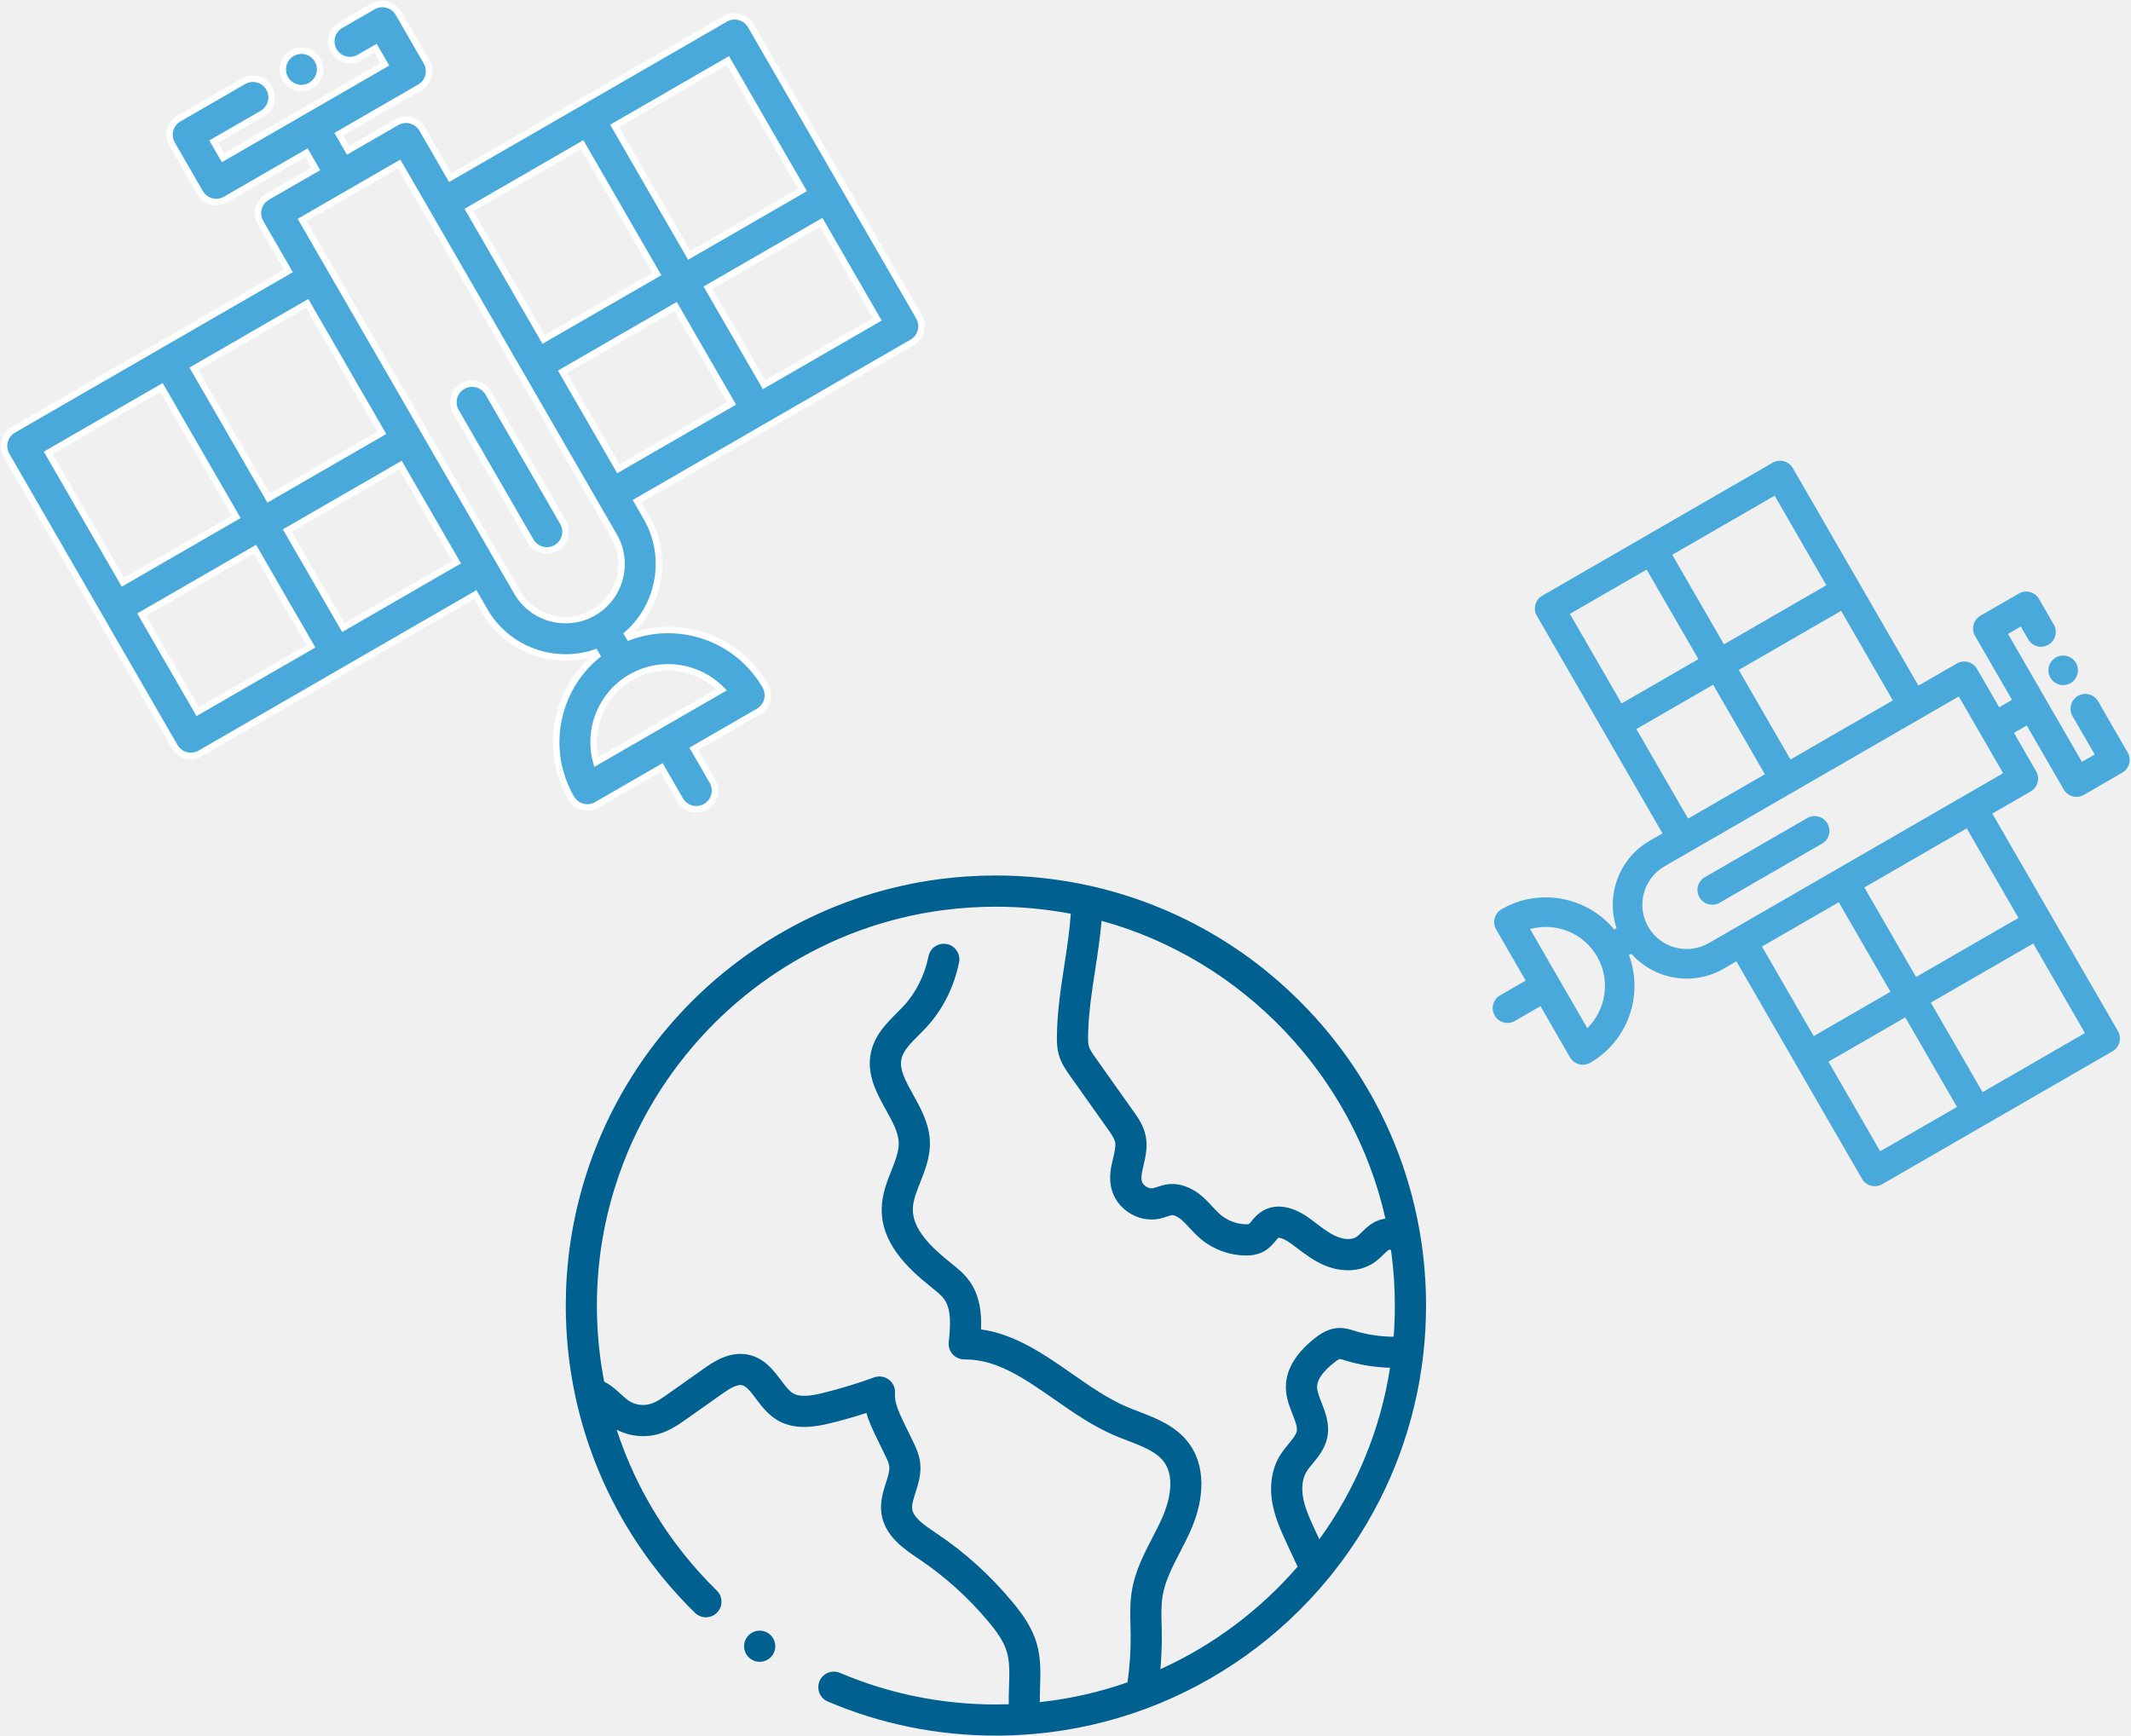
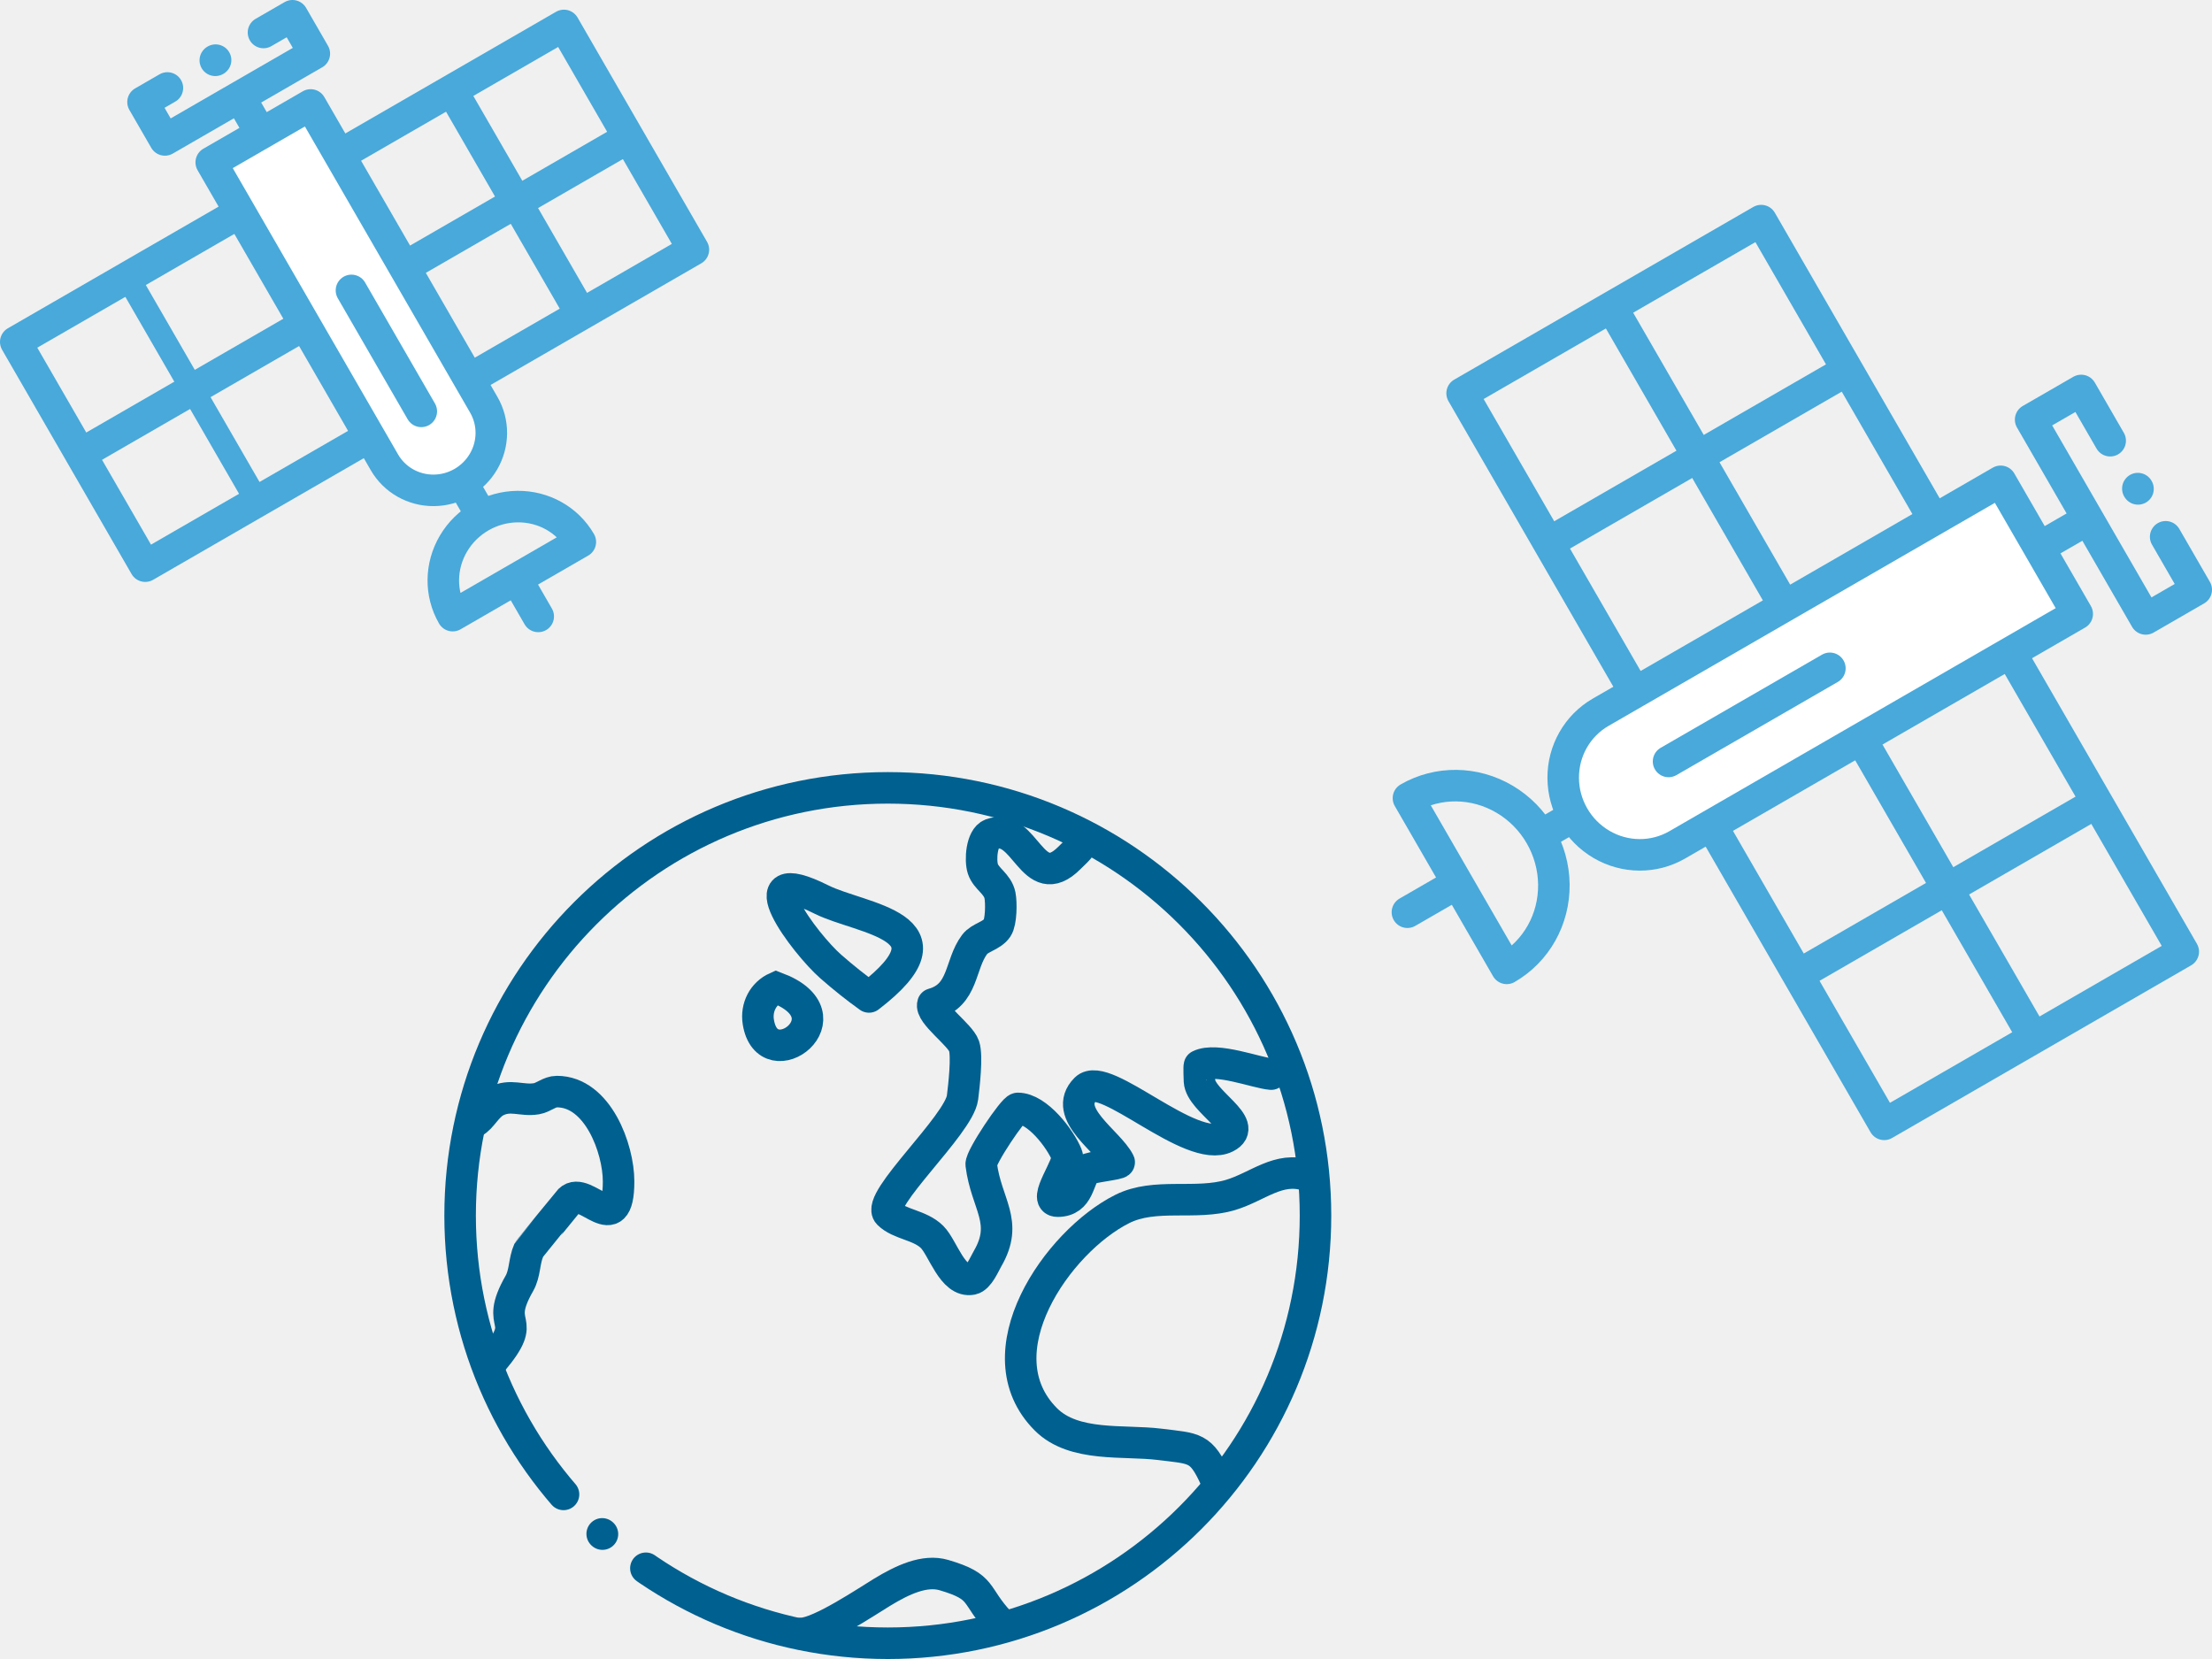
- <svg xmlns="http://www.w3.org/2000/svg" width="395.761mm" height="322.397mm" viewBox="0 0 395.761 322.397" version="1.1" id="svg848">
+ <svg xmlns="http://www.w3.org/2000/svg" xmlns:xlink="http://www.w3.org/1999/xlink" width="400mm" height="300mm" viewBox="0 0 400 300" version="1.1" id="svg848">
  <defs id="defs845" />
-   <g id="layer1" transform="translate(17.80049,55.43482)">
-     <g id="SVGRepo_iconCarrier-4" transform="matrix(0.4134115,0,0,0.4134115,84.17565,78.3119)">
-       <style type="text/css" id="style4"> .st0{display:none;} .st1{fill:#00608f;} </style>
-       <g class="st0" id="Layer_1" />
+   <g id="layer2">
+     <g id="g3680" transform="translate(-24.68021,-22.96498)">
+       <path style="display:inline;fill:none;fill-rule:evenodd;stroke:#00608f;stroke-width:5.7;stroke-linecap:round;stroke-linejoin:round;stroke-miterlimit:4;stroke-dasharray:none;stroke-opacity:1" d="m 226.742,235.056 c -2.695,-5.932 -3.758,-5.544 -10.148,-6.343 -6.492,-0.811 -15.499,0.569 -20.578,-4.51 -11.972,-11.972 2.081,-32.19 13.813,-38.056 5.945,-2.972 13.261,-0.638 19.592,-2.537 4.879,-1.464 8.716,-5.222 13.813,-3.524" id="path1163" transform="translate(17.80049,55.43482)" />
+       <path style="display:inline;fill:none;fill-rule:evenodd;stroke:#00608f;stroke-width:5.7;stroke-linecap:round;stroke-linejoin:round;stroke-miterlimit:4;stroke-dasharray:none;stroke-opacity:1" d="m 236.749,161.764 c -2.694,-0.219 -9.908,-3.08 -12.967,-1.55 -0.115,0.057 -0.01,2.639 0,2.819 0.205,3.693 9.209,7.94 4.792,10.148 -6.375,3.187 -21.884,-12.225 -25.37,-8.739 -4.437,4.437 4.18,9.487 6.061,13.249 0.18,0.359 -5.373,0.863 -5.92,1.409 -1.542,1.542 -1.224,5.638 -5.215,5.638 -2.93,0 2.341,-6.692 1.691,-8.316 -1.179,-2.947 -5.361,-8.457 -8.88,-8.457 -0.82,0 -6.782,8.892 -6.625,10.148 0.905,7.239 5.039,10.349 1.128,17.055 -0.549,0.942 -1.559,3.413 -2.819,3.665 -3.506,0.701 -5.215,-5.637 -7.188,-7.611 -2.214,-2.214 -5.898,-2.233 -7.893,-4.228 -2.406,-2.406 12.771,-16.048 13.39,-21.001 0.254,-2.03 0.89,-7.479 0.282,-9.302 -0.685,-2.054 -6.218,-5.871 -5.638,-7.611 5.644,-1.582 4.786,-7.088 7.545,-10.766 0.967,-1.29 3.12,-1.54 4.086,-2.99 0.718,-1.077 0.767,-4.536 0.498,-5.88 -0.424,-2.118 -2.479,-2.952 -3.09,-4.784 -0.527,-1.582 -0.239,-5.629 1.495,-6.279 6.168,-2.313 7.398,11.04 14.152,4.286 1.329,-1.329 2.101,-1.866 2.691,-3.438" id="path1198" transform="translate(17.80049,55.43482)" />
+       <path style="display:inline;fill:none;fill-rule:evenodd;stroke:#00608f;stroke-width:5.7;stroke-linecap:butt;stroke-linejoin:round;stroke-miterlimit:4;stroke-dasharray:none;stroke-opacity:1" d="m 164.021,147.81 c 16.806,-12.865 -1.363,-14.001 -8.598,-17.618 -14.49,-7.245 -2.961,8.051 1.691,12.121 2.26,1.978 4.571,3.829 6.906,5.497 z" id="path1389" transform="translate(17.80049,55.43482)" />
+       <path style="display:inline;fill:none;fill-rule:evenodd;stroke:#00608f;stroke-width:5.7;stroke-linecap:butt;stroke-linejoin:miter;stroke-miterlimit:4;stroke-dasharray:none;stroke-opacity:1" d="m 147.248,146.119 c -2.367,1.065 -3.657,3.57 -3.242,6.202 1.648,10.437 16.949,-1.061 3.242,-6.202 z" id="path2111" transform="translate(17.80049,55.43482)" />
+       <path style="display:inline;fill:none;fill-rule:evenodd;stroke:#00608f;stroke-width:5.7;stroke-linecap:round;stroke-linejoin:round;stroke-miterlimit:4;stroke-dasharray:none;stroke-opacity:1" d="m 95.917,213.659 c 7.042,-8.361 0.002,-5.51 4.884,-14.053 1.049,-1.836 0.829,-4.033 1.694,-5.98 0.044,-0.099 7.193,-8.888 7.375,-9.069 2.762,-2.762 8.87,7.35 8.87,-3.389 0,-5.91 -3.757,-16.245 -11.162,-16.245 -1.356,0 -2.404,1.082 -3.688,1.296 -2.701,0.45 -4.711,-0.912 -7.375,0.498 -1.604,0.849 -2.591,3.04 -3.887,3.688" id="path2179" transform="translate(17.80049,55.43482)" />
+       <path style="display:inline;fill:none;fill-rule:evenodd;stroke:#00608f;stroke-width:5.7;stroke-linecap:round;stroke-linejoin:round;stroke-miterlimit:4;stroke-dasharray:none;stroke-opacity:1" d="m 169.69,318.329 c 3.251,-0.059 11.832,-5.814 14.498,-7.434 3.688,-2.242 7.685,-4.128 11.176,-3.105 7.384,2.163 5.377,3.555 10.149,8.644" id="path2703" />
+       <circle style="display:inline;fill:none;stroke:#00608f;stroke-width:5.7;stroke-linecap:round;stroke-miterlimit:4;stroke-dasharray:400,10,0.062,10;stroke-dashoffset:232" id="path890" cx="167.423" cy="187.341" r="77.34" transform="translate(17.80049,55.43482)" />
    </g>
-     <g id="Layer_2" transform="matrix(0.4134115,0,0,0.4134115,61.32242,81.24521)">
-       <g id="g11">
-         <path class="st1" d="m 185.95,421.03 c -3.56,-1.51 -7.67,0.14 -9.18,3.7 -1.51,3.56 0.15,7.67 3.7,9.18 23.92,10.17 49.33,15.32 75.53,15.32 4.66,0 9.34,-0.17 13.89,-0.5 1.16,-0.08 2.31,-0.17 3.47,-0.28 17.32,-1.54 34.29,-5.4 50.49,-11.48 0,0 0,0 0,0 31.62,-11.86 59.74,-31.96 81.32,-58.14 2.99,-3.63 5.84,-7.35 8.54,-11.16 17.58,-24.77 29,-53.19 33.43,-83.23 0.34,-2.31 0.64,-4.64 0.9,-6.97 0,-0.01 0,-0.01 0,-0.02 0.79,-7.04 1.19,-14.26 1.19,-21.46 0,-10.31 -0.82,-20.67 -2.44,-30.79 -6.13,-38.25 -23.49,-73.44 -50.19,-101.75 -5.82,-6.17 -11.99,-11.92 -18.47,-17.22 -3.7,-3.03 -7.51,-5.92 -11.41,-8.65 -0.98,-0.68 -1.96,-1.36 -2.94,-2.02 -1.56,-1.05 -3.13,-2.07 -4.72,-3.07 -4.05,-2.56 -8.18,-4.96 -12.41,-7.21 -1.38,-0.73 -2.77,-1.46 -4.16,-2.16 -0.09,-0.04 -0.17,-0.09 -0.26,-0.13 -2.82,-1.41 -5.68,-2.74 -8.57,-4.01 -0.94,-0.41 -1.89,-0.82 -2.84,-1.22 -10.41,-4.36 -21.22,-7.83 -32.37,-10.33 0,0 0,0 -0.01,0 -13.84,-3.1 -28.12,-4.68 -42.44,-4.68 -8.55,0 -17.14,0.56 -25.53,1.67 -46.05,6.09 -88.44,28.71 -119.34,63.7 -28.26,31.99 -45.01,72.29 -47.91,114.66 -0.3,4.38 -0.45,8.79 -0.45,13.21 0,3.44 0.09,6.87 0.27,10.29 0.54,10.28 1.89,20.48 4.03,30.45 7.95,37.03 26.54,70.68 53.75,97.33 2.76,2.7 7.19,2.66 9.9,-0.1 2.71,-2.76 2.66,-7.19 -0.1,-9.9 -20.76,-20.33 -36.1,-45.06 -45,-72.3 5.85,3.05 12.83,3.75 19.15,1.85 5.02,-1.5 9.17,-4.45 12.49,-6.81 4.78,-3.38 9.55,-6.75 14.32,-10.13 l 1.13,-0.8 c 2.3,-1.63 6.58,-4.66 9.2,-4.11 2.04,0.42 4.01,3.04 6.29,6.08 2.52,3.35 5.37,7.14 9.69,9.68 7.6,4.45 16.32,3.16 23.86,1.31 5.42,-1.34 10.8,-2.87 16.08,-4.58 1.16,4.1 2.95,7.79 4.43,10.84 1.29,2.67 2.58,5.34 3.88,7.99 0.9,1.86 1.75,3.61 1.94,5.04 0.28,2.02 -0.58,4.7 -1.49,7.54 -1.3,4.08 -2.78,8.7 -1.98,13.95 1.5,9.96 10.15,15.78 16.46,20.02 l 0.32,0.22 c 11.7,7.85 22.21,17.33 31.25,28.17 3.47,4.17 6.88,8.71 8.31,13.72 1.3,4.51 1.13,9.81 0.94,15.41 -0.09,2.62 -0.17,5.29 -0.11,7.98 -1.92,0.06 -3.84,0.1 -5.76,0.1 -24.33,0 -47.9,-4.78 -70.07,-14.2 z m 216.34,-121.4 c -1.04,-2.65 -2.03,-5.14 -2.02,-7.14 0.02,-3.12 2.49,-6.69 7.34,-10.62 2,-1.62 2.72,-1.84 2.88,-1.86 0.34,0 1.37,0.32 2.04,0.53 l 0.37,0.12 c 6.42,1.98 13.27,3.09 20.16,3.27 -0.03,0.18 -0.06,0.36 -0.09,0.55 -0.24,1.51 -0.49,3.01 -0.77,4.51 -0.04,0.2 -0.08,0.39 -0.11,0.59 -0.26,1.39 -0.54,2.77 -0.84,4.15 -0.06,0.3 -0.13,0.6 -0.19,0.9 -0.32,1.47 -0.66,2.94 -1.02,4.4 -0.08,0.33 -0.16,0.65 -0.25,0.98 -0.37,1.47 -0.76,2.94 -1.16,4.41 -0.01,0.05 -0.03,0.1 -0.04,0.15 -0.42,1.48 -0.86,2.96 -1.31,4.43 -0.1,0.32 -0.2,0.64 -0.3,0.96 -0.45,1.44 -0.92,2.87 -1.41,4.29 -0.09,0.27 -0.19,0.55 -0.29,0.82 -0.47,1.34 -0.95,2.67 -1.44,3.99 -0.07,0.18 -0.14,0.37 -0.21,0.55 -0.54,1.42 -1.1,2.84 -1.68,4.25 -0.13,0.32 -0.26,0.63 -0.39,0.95 -0.58,1.4 -1.18,2.8 -1.8,4.19 -0.08,0.19 -0.17,0.38 -0.26,0.57 -0.58,1.29 -1.18,2.58 -1.79,3.86 -0.12,0.24 -0.23,0.49 -0.35,0.73 -0.66,1.36 -1.34,2.72 -2.04,4.07 -0.15,0.29 -0.3,0.58 -0.46,0.87 -0.72,1.38 -1.45,2.75 -2.21,4.1 -0.03,0.05 -0.06,0.11 -0.09,0.16 -0.74,1.32 -1.5,2.64 -2.28,3.94 -0.16,0.27 -0.32,0.54 -0.48,0.82 -0.78,1.3 -1.58,2.6 -2.4,3.88 -0.16,0.25 -0.32,0.5 -0.48,0.74 -0.79,1.23 -1.59,2.45 -2.41,3.66 -0.08,0.12 -0.16,0.25 -0.25,0.37 -0.87,1.28 -1.76,2.54 -2.67,3.8 -0.1,0.14 -0.21,0.29 -0.31,0.43 l -1.7,-3.65 c -2.23,-4.78 -4.53,-9.72 -5.49,-14.59 -0.92,-4.66 -0.45,-8.89 1.33,-11.92 0.72,-1.23 1.79,-2.54 2.94,-3.92 2.43,-2.95 5.46,-6.61 6.5,-11.62 1.23,-6.02 -0.88,-11.37 -2.57,-15.67 z m -79,-119.83 c -0.95,-4.7 -3.53,-8.32 -5.59,-11.22 l -0.86,-1.22 c -5.35,-7.55 -10.7,-15.1 -16.05,-22.64 -1.28,-1.81 -2.6,-3.67 -3.05,-5.26 -0.34,-1.22 -0.35,-2.87 -0.33,-4.36 0.1,-9.86 1.6,-19.63 3.19,-29.96 1.1,-7.2 2.23,-14.57 2.86,-22.01 0.16,0.04 0.31,0.09 0.47,0.13 1.73,0.48 3.45,0.98 5.16,1.52 0.25,0.08 0.49,0.16 0.74,0.23 1.77,0.56 3.52,1.14 5.26,1.75 0.12,0.04 0.25,0.09 0.37,0.13 1.77,0.63 3.54,1.28 5.28,1.96 0.09,0.03 0.17,0.06 0.26,0.1 1.74,0.68 3.46,1.39 5.17,2.13 0.21,0.09 0.43,0.18 0.64,0.27 1.65,0.71 3.28,1.46 4.9,2.22 0.25,0.12 0.51,0.24 0.76,0.36 1.6,0.76 3.2,1.55 4.77,2.36 0.24,0.12 0.49,0.25 0.73,0.38 1.6,0.83 3.18,1.68 4.75,2.56 0.18,0.1 0.35,0.2 0.53,0.3 1.64,0.92 3.26,1.86 4.87,2.83 0.03,0.02 0.06,0.04 0.09,0.06 1.63,0.99 3.24,2 4.83,3.03 0.1,0.07 0.21,0.13 0.31,0.2 1.54,1 3.06,2.03 4.56,3.08 0.19,0.13 0.38,0.26 0.57,0.4 1.46,1.03 2.9,2.08 4.33,3.14 0.21,0.16 0.43,0.32 0.64,0.48 1.42,1.07 2.83,2.16 4.21,3.28 0.19,0.15 0.38,0.31 0.57,0.46 1.41,1.14 2.81,2.3 4.19,3.49 0.12,0.1 0.23,0.2 0.35,0.3 2.88,2.49 5.68,5.06 8.4,7.73 0.11,0.11 0.23,0.22 0.34,0.33 1.29,1.27 2.56,2.57 3.82,3.88 0.17,0.18 0.34,0.35 0.51,0.53 1.22,1.29 2.43,2.6 3.61,3.92 0.18,0.2 0.35,0.39 0.53,0.59 1.18,1.33 2.35,2.68 3.49,4.05 0.15,0.17 0.29,0.35 0.43,0.52 1.17,1.41 2.33,2.84 3.46,4.29 0.07,0.09 0.14,0.18 0.21,0.27 1.17,1.5 2.31,3.02 3.43,4.55 0.02,0.03 0.04,0.06 0.07,0.09 1.1,1.51 2.17,3.04 3.22,4.59 0.11,0.17 0.23,0.33 0.34,0.49 1,1.49 1.98,2.99 2.95,4.51 0.14,0.22 0.28,0.45 0.42,0.67 0.94,1.5 1.86,3.01 2.76,4.54 0.14,0.23 0.27,0.47 0.41,0.7 0.9,1.55 1.78,3.11 2.63,4.68 0.1,0.19 0.2,0.38 0.31,0.57 0.88,1.64 1.74,3.29 2.57,4.95 0.03,0.06 0.06,0.13 0.1,0.2 0.84,1.69 1.65,3.39 2.43,5.1 0.05,0.11 0.1,0.21 0.15,0.32 0.76,1.67 1.49,3.36 2.2,5.06 0.09,0.22 0.19,0.45 0.28,0.67 0.68,1.65 1.33,3.31 1.97,4.97 0.1,0.27 0.21,0.54 0.31,0.82 0.62,1.66 1.22,3.33 1.79,5.01 0.09,0.26 0.18,0.53 0.27,0.8 0.57,1.71 1.12,3.43 1.64,5.17 0.06,0.2 0.12,0.4 0.18,0.6 0.54,1.82 1.05,3.64 1.53,5.48 0.01,0.03 0.01,0.05 0.02,0.08 0.48,1.84 0.92,3.68 1.34,5.54 0.03,0.13 0.06,0.25 0.09,0.38 -0.27,0.03 -0.54,0.08 -0.82,0.13 -4.6,0.85 -7.62,3.82 -9.83,5.98 -0.84,0.82 -1.63,1.6 -2.3,2.06 -1.95,1.36 -5.39,1.34 -8.74,-0.04 -3.3,-1.36 -6.44,-3.75 -9.76,-6.27 -0.71,-0.54 -1.43,-1.09 -2.14,-1.62 -5.75,-4.29 -10.55,-5.65 -14.31,-5.65 -3.46,0 -6.04,1.15 -7.71,2.22 -2.04,1.32 -3.39,2.94 -4.47,4.25 -0.39,0.46 -0.96,1.15 -1.24,1.38 -0.13,0.04 -0.57,0.13 -1.57,0.1 -4.07,-0.12 -8.18,-1.71 -11.27,-4.36 -1.19,-1.01 -2.36,-2.28 -3.59,-3.61 -1.3,-1.41 -2.65,-2.86 -4.25,-4.29 -4.86,-4.31 -10.42,-6.34 -15.61,-5.73 -1.93,0.22 -3.59,0.78 -4.93,1.23 -0.71,0.24 -1.38,0.46 -1.85,0.56 -2.01,0.4 -4.62,-1.29 -5.08,-3.28 -0.41,-1.81 0.2,-4.39 0.84,-7.13 0.88,-3.86 1.91,-8.23 0.94,-13.06 z m -94.12,178.44 -0.32,-0.21 c -4.62,-3.1 -9.85,-6.62 -10.43,-10.5 -0.31,-2.01 0.56,-4.73 1.48,-7.6 1.28,-4 2.73,-8.54 2.03,-13.7 -0.5,-3.63 -2,-6.74 -3.22,-9.26 -1.29,-2.66 -2.58,-5.31 -3.87,-7.98 -2.56,-5.27 -4.49,-9.61 -4.18,-13.6 0.19,-2.38 -0.85,-4.68 -2.75,-6.12 -1.9,-1.44 -4.4,-1.82 -6.64,-1 -7.39,2.71 -15.1,5.06 -22.89,6.98 -4.8,1.18 -10.15,2.13 -13.42,0.21 -1.9,-1.12 -3.69,-3.5 -5.59,-6.02 -3.31,-4.4 -7.42,-9.87 -14.63,-11.37 -8.58,-1.8 -16.1,3.53 -20.14,6.39 l -1.13,0.8 c -4.76,3.37 -9.53,6.75 -14.32,10.13 -2.75,1.96 -5.6,3.98 -8.42,4.82 -3.2,0.96 -6.92,0.4 -9.7,-1.47 -1.11,-0.74 -2.26,-1.8 -3.48,-2.92 -1.87,-1.72 -3.99,-3.67 -6.73,-5.21 -0.26,-0.15 -0.53,-0.29 -0.8,-0.42 -0.03,-0.17 -0.07,-0.34 -0.1,-0.52 -0.12,-0.62 -0.23,-1.25 -0.34,-1.87 -0.15,-0.87 -0.31,-1.74 -0.45,-2.61 -0.1,-0.64 -0.2,-1.27 -0.3,-1.91 -0.13,-0.86 -0.26,-1.73 -0.38,-2.6 -0.09,-0.64 -0.17,-1.29 -0.25,-1.93 -0.11,-0.87 -0.21,-1.74 -0.31,-2.61 -0.07,-0.64 -0.14,-1.28 -0.21,-1.92 -0.09,-0.89 -0.17,-1.78 -0.25,-2.67 -0.05,-0.63 -0.11,-1.25 -0.16,-1.88 -0.07,-0.92 -0.13,-1.85 -0.18,-2.78 -0.04,-0.59 -0.08,-1.18 -0.11,-1.78 -0.05,-1.02 -0.09,-2.04 -0.12,-3.06 -0.02,-0.5 -0.04,-1 -0.05,-1.5 -0.04,-1.52 -0.06,-3.04 -0.06,-4.56 0,-9.8 0.8,-19.44 2.34,-28.85 0.44,-2.69 0.94,-5.36 1.5,-8.01 0.56,-2.65 1.18,-5.28 1.86,-7.89 0.68,-2.61 1.41,-5.2 2.2,-7.76 1.19,-3.85 2.5,-7.64 3.93,-11.38 2.39,-6.23 5.12,-12.3 8.17,-18.19 1.22,-2.36 2.49,-4.68 3.81,-6.98 12.54,-21.8 29.55,-40.82 49.84,-55.69 0.08,-0.06 0.17,-0.12 0.26,-0.18 4.77,-3.48 9.72,-6.73 14.83,-9.73 1.01,-0.59 2.02,-1.17 3.04,-1.75 1.51,-0.85 3.03,-1.68 4.57,-2.48 2.37,-1.24 4.78,-2.44 7.22,-3.58 0.36,-0.17 0.72,-0.34 1.08,-0.51 15.81,-7.27 32.9,-12.31 50.89,-14.68 7.79,-1.03 15.77,-1.55 23.7,-1.55 11.32,0 22.61,1.07 33.65,3.16 -0.52,7.55 -1.67,15.14 -2.89,23.09 -1.59,10.37 -3.23,21.08 -3.35,31.91 -0.04,2.63 0.04,5.45 0.86,8.36 1.11,3.9 3.31,7.02 5.09,9.53 5.36,7.55 10.71,15.09 16.05,22.64 l 0.87,1.23 c 1.44,2.02 2.92,4.11 3.28,5.89 0.37,1.82 -0.23,4.37 -0.87,7.06 -0.94,3.97 -2,8.48 -0.86,13.46 2.15,9.42 11.98,15.78 21.49,13.89 1.34,-0.27 2.5,-0.66 3.53,-1 0.83,-0.28 1.62,-0.54 2.12,-0.6 1.13,-0.14 2.95,0.75 4.68,2.29 1.08,0.96 2.14,2.11 3.27,3.33 1.46,1.58 2.97,3.21 4.77,4.75 5.54,4.76 12.63,7.5 19.95,7.72 2.27,0.06 5.68,-0.06 8.94,-1.93 2.36,-1.35 3.92,-3.23 5.05,-4.59 0.41,-0.5 1.04,-1.25 1.28,-1.42 0.35,-0.1 2.39,0.13 6.08,2.88 0.68,0.51 1.36,1.02 2.04,1.54 3.89,2.96 7.91,6.01 12.9,8.07 3.42,1.41 6.91,2.1 10.26,2.1 4.34,0 8.43,-1.18 11.79,-3.5 1.64,-1.14 2.96,-2.43 4.13,-3.57 0.78,-0.77 2.1,-2.06 2.57,-2.21 0.19,0 0.48,0.09 0.83,0.22 1.14,8.24 1.72,16.62 1.72,24.96 0,4.67 -0.19,9.34 -0.55,13.96 -6.04,-0.04 -12.05,-0.94 -17.65,-2.67 l -0.34,-0.11 c -1.71,-0.53 -3.87,-1.2 -6.44,-1.16 -4.77,0.1 -8.46,2.56 -11.44,4.97 -8.28,6.7 -12.5,13.91 -12.54,21.43 -0.03,4.69 1.58,8.76 3,12.35 1.22,3.09 2.27,5.76 1.88,7.69 -0.34,1.61 -1.92,3.53 -3.59,5.56 -1.38,1.67 -2.94,3.57 -4.23,5.76 -3.5,5.97 -4.56,13.68 -2.98,21.7 1.29,6.54 4.08,12.52 6.53,17.78 l 4.66,10.01 c -17.02,19.66 -38.09,35.4 -61.64,46.07 0.48,-5.31 0.7,-10.63 0.63,-15.93 -0.02,-1.26 -0.05,-2.53 -0.08,-3.79 -0.12,-4.74 -0.24,-9.22 0.48,-13.42 1.12,-6.57 4.35,-12.82 7.78,-19.44 1.61,-3.12 3.28,-6.35 4.76,-9.69 6.66,-15.04 6.46,-29.24 -0.56,-38.97 -5.79,-8.01 -14.77,-11.46 -22.69,-14.5 -2.06,-0.79 -4,-1.54 -5.86,-2.34 -8.25,-3.58 -15.95,-8.95 -24.1,-14.63 -12.58,-8.77 -25.53,-17.8 -40.94,-19.97 0.31,-6.86 -0.36,-14.87 -5.09,-21.57 -2.46,-3.48 -5.62,-5.99 -8.39,-8.21 l -0.12,-0.1 c -8.54,-6.82 -17.24,-15.03 -17.03,-24.28 0.08,-3.73 1.67,-7.74 3.36,-11.99 2.14,-5.4 4.57,-11.53 4.3,-18.39 -0.31,-7.94 -4.14,-14.83 -7.51,-20.91 -3.43,-6.17 -6.39,-11.5 -5.21,-16.32 0.89,-3.61 4.21,-6.93 7.72,-10.45 1.12,-1.12 2.28,-2.28 3.4,-3.49 7.32,-7.88 12.4,-17.96 14.7,-29.15 0.78,-3.79 -1.66,-7.49 -5.45,-8.26 -3.79,-0.78 -7.49,1.66 -8.26,5.45 -1.78,8.68 -5.67,16.43 -11.24,22.43 -0.95,1.02 -1.96,2.04 -3.04,3.11 -4.5,4.5 -9.6,9.6 -11.43,17.02 -2.48,10.15 2.33,18.81 6.57,26.45 2.87,5.17 5.58,10.05 5.76,14.67 0.15,3.91 -1.54,8.17 -3.32,12.68 -1.96,4.96 -4.19,10.59 -4.33,16.82 -0.36,15.36 11.06,26.59 22.29,35.55 l 0.13,0.1 c 2.25,1.79 4.38,3.49 5.69,5.35 3.24,4.58 2.79,11.72 2,19.26 -0.21,1.99 0.44,3.98 1.79,5.45 1.35,1.48 3.27,2.26 5.27,2.28 0.17,0 0.33,0 0.49,0 14.17,0 26.68,8.72 39.9,17.94 8.36,5.83 17,11.85 26.53,15.99 2.13,0.92 4.31,1.76 6.41,2.57 6.69,2.57 13.01,5 16.36,9.63 5.72,7.93 1.29,20.2 -0.89,25.1 -1.31,2.95 -2.81,5.85 -4.4,8.93 -3.77,7.28 -7.66,14.81 -9.15,23.52 -0.95,5.55 -0.81,10.93 -0.67,16.14 0.03,1.21 0.06,2.42 0.08,3.62 0.09,7.21 -0.38,14.47 -1.41,21.65 -0.18,0.06 -0.36,0.12 -0.54,0.18 -1.26,0.44 -2.53,0.86 -3.8,1.27 -0.22,0.07 -0.43,0.14 -0.65,0.21 -1.4,0.44 -2.81,0.87 -4.22,1.27 -0.33,0.09 -0.65,0.19 -0.98,0.28 -1.41,0.4 -2.83,0.79 -4.25,1.15 -0.03,0.01 -0.07,0.02 -0.1,0.03 -1.44,0.37 -2.89,0.71 -4.34,1.05 -0.34,0.08 -0.69,0.16 -1.03,0.23 -1.42,0.32 -2.85,0.62 -4.28,0.9 -0.23,0.05 -0.47,0.09 -0.7,0.13 -1.28,0.25 -2.56,0.48 -3.85,0.7 -0.32,0.06 -0.65,0.11 -0.97,0.17 -1.43,0.24 -2.85,0.45 -4.29,0.65 -0.33,0.05 -0.66,0.09 -1,0.13 -1.3,0.17 -2.6,0.34 -3.9,0.48 -0.17,0.02 -0.34,0.04 -0.5,0.06 -0.03,-2.09 0.05,-4.28 0.12,-6.53 0.21,-6.44 0.43,-13.11 -1.48,-19.74 -2.15,-7.51 -6.78,-13.73 -11.02,-18.82 -9.86,-11.89 -21.37,-22.27 -34.17,-30.85 z" id="path7" />
-         <path class="st1" d="m 155.7,405.18 c -0.25,-0.39 -0.54,-0.74 -0.87,-1.07 -0.32,-0.32 -0.68,-0.61 -1.06,-0.87 -0.38,-0.25 -0.79,-0.47 -1.21,-0.64 -0.42,-0.18 -0.86,-0.31 -1.31,-0.4 -0.9,-0.18 -1.83,-0.18 -2.74,0 -0.44,0.09 -0.88,0.22 -1.3,0.4 -0.43,0.17 -0.83,0.39 -1.21,0.64 -0.39,0.26 -0.75,0.55 -1.07,0.87 -0.32,0.33 -0.61,0.68 -0.87,1.07 -0.25,0.38 -0.47,0.78 -0.64,1.2 -0.18,0.43 -0.31,0.87 -0.4,1.31 -0.09,0.46 -0.14,0.92 -0.14,1.37 0,1.84 0.75,3.65 2.05,4.95 0.32,0.32 0.68,0.62 1.07,0.87 0.38,0.25 0.78,0.47 1.21,0.65 0.42,0.17 0.86,0.3 1.3,0.4 0.46,0.09 0.92,0.13 1.37,0.13 0.46,0 0.92,-0.04 1.37,-0.13 0.45,-0.1 0.89,-0.23 1.31,-0.4 0.42,-0.18 0.83,-0.4 1.21,-0.65 0.38,-0.25 0.74,-0.55 1.06,-0.87 0.33,-0.32 0.62,-0.68 0.87,-1.06 0.25,-0.38 0.47,-0.79 0.65,-1.21 0.17,-0.42 0.3,-0.86 0.39,-1.31 0.09,-0.45 0.14,-0.91 0.14,-1.37 0,-0.45 -0.05,-0.91 -0.14,-1.37 -0.09,-0.44 -0.22,-0.88 -0.39,-1.31 -0.18,-0.42 -0.4,-0.82 -0.65,-1.2 z" id="path9" />
-       </g>
-     </g>
-     <g id="SVGRepo_iconCarrier-8" transform="matrix(-0.2699854,0.1558761,-0.1558761,-0.2699854,182.3673,54.51356)" style="fill:#00608f;fill-opacity:1;fill-rule:nonzero;stroke:#ffffff;stroke-width:3.849;stroke-miterlimit:4;stroke-dasharray:none;stroke-opacity:1">
-       <g id="g8" style="fill:#00608f;fill-opacity:1;fill-rule:nonzero;stroke:#ffffff;stroke-width:3.849;stroke-miterlimit:4;stroke-dasharray:none;stroke-opacity:1">
-         <g id="g6" style="fill:#00608f;fill-opacity:1;fill-rule:nonzero;stroke:#ffffff;stroke-width:3.849;stroke-miterlimit:4;stroke-dasharray:none;stroke-opacity:1">
-           <path d="m 255.778,498.7 c -0.134,-0.713 -0.356,-1.416 -0.634,-2.082 -0.278,-0.679 -0.623,-1.325 -1.024,-1.924 -0.401,-0.613 -0.868,-1.181 -1.38,-1.693 -0.512,-0.512 -1.08,-0.979 -1.692,-1.38 -0.601,-0.4 -1.247,-0.746 -1.926,-1.024 -0.668,-0.278 -1.369,-0.489 -2.081,-0.633 -3.606,-0.735 -7.457,0.455 -10.04,3.037 -0.512,0.512 -0.979,1.08 -1.38,1.693 -0.412,0.6 -0.746,1.245 -1.024,1.924 -0.278,0.668 -0.501,1.369 -0.646,2.081 -0.145,0.712 -0.211,1.447 -0.211,2.17 0,0.722 0.067,1.458 0.211,2.17 0.145,0.712 0.367,1.414 0.646,2.093 0.278,0.668 0.612,1.313 1.024,1.914 0.401,0.612 0.868,1.18 1.38,1.692 2.07,2.07 4.942,3.262 7.869,3.262 0.724,0 1.458,-0.068 2.17,-0.211 0.712,-0.145 1.414,-0.356 2.081,-0.634 0.679,-0.278 1.325,-0.623 1.926,-1.024 0.612,-0.411 1.18,-0.879 1.692,-1.391 0.512,-0.512 0.979,-1.08 1.38,-1.692 0.401,-0.601 0.746,-1.247 1.024,-1.914 0.278,-0.679 0.501,-1.38 0.634,-2.093 0.145,-0.713 0.223,-1.448 0.223,-2.17 10e-4,-0.724 -0.077,-1.46 -0.222,-2.171 z" id="path4" style="fill:#48a9da;fill-opacity:1;fill-rule:nonzero;stroke:#ffffff;stroke-width:3.849;stroke-miterlimit:4;stroke-dasharray:none;stroke-opacity:1" />
-         </g>
-       </g>
-       <g id="g14" style="fill:#00608f;fill-opacity:1;fill-rule:nonzero;stroke:#ffffff;stroke-width:3.849;stroke-miterlimit:4;stroke-dasharray:none;stroke-opacity:1">
-         <g id="g12" style="fill:#00608f;fill-opacity:1;fill-rule:nonzero;stroke:#ffffff;stroke-width:3.849;stroke-miterlimit:4;stroke-dasharray:none;stroke-opacity:1">
-           <path d="M 500.87,178.087 H 400.696 311.652 v -11.13 c 0,-26.876 -19.15,-49.362 -44.522,-54.532 v -2.066 c 31.543,-5.316 55.652,-32.807 55.652,-65.837 0,-6.146 -4.983,-11.13 -11.13,-11.13 H 267.13 V 11.13 C 267.13,4.984 262.147,0 256,0 249.853,0 244.87,4.984 244.87,11.13 v 22.261 h -44.522 c -6.147,0 -11.13,4.984 -11.13,11.13 0,33.031 24.11,60.521 55.652,65.837 v 2.065 c -25.372,5.171 -44.522,27.657 -44.522,54.532 v 11.13 H 111.305 11.131 c -6.147,0 -11.13,4.984 -11.13,11.13 v 89.043 111.304 c 0,6.146 4.983,11.13 11.13,11.13 h 100.174 89.043 v 33.391 c 0,6.146 4.983,11.13 11.13,11.13 h 33.391 v 11.13 h -55.652 c -6.147,0 -11.13,4.984 -11.13,11.13 v 33.391 c 0,6.146 4.983,11.13 11.13,11.13 h 22.261 c 6.147,0 11.13,-4.984 11.13,-11.13 0,-6.146 -4.983,-11.13 -11.13,-11.13 h -11.13 v -11.13 h 111.304 v 11.13 h -33.391 c -6.147,0 -11.13,4.984 -11.13,11.13 0,6.146 4.983,11.13 11.13,11.13 h 44.522 c 6.147,0 11.13,-4.984 11.13,-11.13 v -33.391 c 0,-6.146 -4.983,-11.13 -11.13,-11.13 h -55.652 v -11.13 h 33.391 c 6.147,0 11.13,-4.984 11.13,-11.13 v -33.391 h 89.044 100.174 c 6.147,0 11.13,-4.984 11.13,-11.13 V 278.261 189.218 c 10e-4,-6.147 -4.983,-11.131 -11.13,-11.131 z M 100.174,378.435 H 22.261 v -89.043 h 77.913 z m 0,-111.305 H 22.261 v -66.783 h 77.913 z m 100.174,111.305 h -77.913 v -89.043 h 77.913 z m 0,-111.305 h -77.913 v -66.783 h 77.913 z m 12.54,-211.478 h 86.226 c -4.954,19.181 -22.406,33.391 -43.113,33.391 -20.706,10e-4 -38.159,-14.21 -43.113,-33.391 z m 76.504,133.565 v 89.043 111.304 33.391 H 222.609 V 389.564 278.261 189.218 166.957 c 0,-18.412 14.979,-33.391 33.391,-33.391 18.412,0 33.391,14.979 33.391,33.391 v 22.26 z m 100.174,189.218 h -77.913 v -89.043 h 77.913 z m 0,-111.305 h -77.913 v -66.783 h 77.913 z M 489.74,378.435 h -77.913 v -89.043 h 77.913 z m 0,-111.305 h -77.913 v -66.783 h 77.913 z" id="path10-9" style="fill:#48a9da;fill-opacity:1;fill-rule:nonzero;stroke:#ffffff;stroke-width:3.849;stroke-miterlimit:4;stroke-dasharray:none;stroke-opacity:1" />
-         </g>
-       </g>
-       <g id="g20" style="fill:#00608f;fill-opacity:1;fill-rule:nonzero;stroke:#ffffff;stroke-width:3.849;stroke-miterlimit:4;stroke-dasharray:none;stroke-opacity:1">
-         <g id="g18" style="fill:#00608f;fill-opacity:1;fill-rule:nonzero;stroke:#ffffff;stroke-width:3.849;stroke-miterlimit:4;stroke-dasharray:none;stroke-opacity:1">
-           <path d="m 256.001,178.087 c -6.147,0 -11.13,4.984 -11.13,11.13 v 89.043 c 0,6.146 4.983,11.13 11.13,11.13 6.147,0 11.13,-4.984 11.13,-11.13 v -89.043 c 0,-6.146 -4.983,-11.13 -11.13,-11.13 z" id="path16-6" style="fill:#48a9da;fill-opacity:1;fill-rule:nonzero;stroke:#ffffff;stroke-width:3.849;stroke-miterlimit:4;stroke-dasharray:none;stroke-opacity:1" />
-         </g>
-       </g>
-     </g>
-     <g id="SVGRepo_iconCarrier-8-5" transform="matrix(0.1232792,0.2135259,0.2135259,-0.1232792,228.2275,78.54101)" style="fill:#00608f;fill-opacity:1;fill-rule:nonzero;stroke:#ffffff;stroke-width:0;stroke-miterlimit:4;stroke-dasharray:none;stroke-opacity:1">
-       <g id="g8-6" style="fill:#00608f;fill-opacity:1;fill-rule:nonzero;stroke:#ffffff;stroke-width:0;stroke-miterlimit:4;stroke-dasharray:none;stroke-opacity:1">
-         <g id="g6-8" style="fill:#00608f;fill-opacity:1;fill-rule:nonzero;stroke:#ffffff;stroke-width:0;stroke-miterlimit:4;stroke-dasharray:none;stroke-opacity:1">
-           <path d="m 255.778,498.7 c -0.134,-0.713 -0.356,-1.416 -0.634,-2.082 -0.278,-0.679 -0.623,-1.325 -1.024,-1.924 -0.401,-0.613 -0.868,-1.181 -1.38,-1.693 -0.512,-0.512 -1.08,-0.979 -1.692,-1.38 -0.601,-0.4 -1.247,-0.746 -1.926,-1.024 -0.668,-0.278 -1.369,-0.489 -2.081,-0.633 -3.606,-0.735 -7.457,0.455 -10.04,3.037 -0.512,0.512 -0.979,1.08 -1.38,1.693 -0.412,0.6 -0.746,1.245 -1.024,1.924 -0.278,0.668 -0.501,1.369 -0.646,2.081 -0.145,0.712 -0.211,1.447 -0.211,2.17 0,0.722 0.067,1.458 0.211,2.17 0.145,0.712 0.367,1.414 0.646,2.093 0.278,0.668 0.612,1.313 1.024,1.914 0.401,0.612 0.868,1.18 1.38,1.692 2.07,2.07 4.942,3.262 7.869,3.262 0.724,0 1.458,-0.068 2.17,-0.211 0.712,-0.145 1.414,-0.356 2.081,-0.634 0.679,-0.278 1.325,-0.623 1.926,-1.024 0.612,-0.411 1.18,-0.879 1.692,-1.391 0.512,-0.512 0.979,-1.08 1.38,-1.692 0.401,-0.601 0.746,-1.247 1.024,-1.914 0.278,-0.679 0.501,-1.38 0.634,-2.093 0.145,-0.713 0.223,-1.448 0.223,-2.17 10e-4,-0.724 -0.077,-1.46 -0.222,-2.171 z" id="path4-6" style="fill:#48a9da;fill-opacity:1;fill-rule:nonzero;stroke:#ffffff;stroke-width:0;stroke-miterlimit:4;stroke-dasharray:none;stroke-opacity:1" />
-         </g>
-       </g>
-       <g id="g14-7" style="fill:#00608f;fill-opacity:1;fill-rule:nonzero;stroke:#ffffff;stroke-width:0;stroke-miterlimit:4;stroke-dasharray:none;stroke-opacity:1">
-         <g id="g12-2" style="fill:#00608f;fill-opacity:1;fill-rule:nonzero;stroke:#ffffff;stroke-width:0;stroke-miterlimit:4;stroke-dasharray:none;stroke-opacity:1">
-           <path d="M 500.87,178.087 H 400.696 311.652 v -11.13 c 0,-26.876 -19.15,-49.362 -44.522,-54.532 v -2.066 c 31.543,-5.316 55.652,-32.807 55.652,-65.837 0,-6.146 -4.983,-11.13 -11.13,-11.13 H 267.13 V 11.13 C 267.13,4.984 262.147,0 256,0 249.853,0 244.87,4.984 244.87,11.13 v 22.261 h -44.522 c -6.147,0 -11.13,4.984 -11.13,11.13 0,33.031 24.11,60.521 55.652,65.837 v 2.065 c -25.372,5.171 -44.522,27.657 -44.522,54.532 v 11.13 H 111.305 11.131 c -6.147,0 -11.13,4.984 -11.13,11.13 v 89.043 111.304 c 0,6.146 4.983,11.13 11.13,11.13 h 100.174 89.043 v 33.391 c 0,6.146 4.983,11.13 11.13,11.13 h 33.391 v 11.13 h -55.652 c -6.147,0 -11.13,4.984 -11.13,11.13 v 33.391 c 0,6.146 4.983,11.13 11.13,11.13 h 22.261 c 6.147,0 11.13,-4.984 11.13,-11.13 0,-6.146 -4.983,-11.13 -11.13,-11.13 h -11.13 v -11.13 h 111.304 v 11.13 h -33.391 c -6.147,0 -11.13,4.984 -11.13,11.13 0,6.146 4.983,11.13 11.13,11.13 h 44.522 c 6.147,0 11.13,-4.984 11.13,-11.13 v -33.391 c 0,-6.146 -4.983,-11.13 -11.13,-11.13 h -55.652 v -11.13 h 33.391 c 6.147,0 11.13,-4.984 11.13,-11.13 v -33.391 h 89.044 100.174 c 6.147,0 11.13,-4.984 11.13,-11.13 V 278.261 189.218 c 10e-4,-6.147 -4.983,-11.131 -11.13,-11.131 z M 100.174,378.435 H 22.261 v -89.043 h 77.913 z m 0,-111.305 H 22.261 v -66.783 h 77.913 z m 100.174,111.305 h -77.913 v -89.043 h 77.913 z m 0,-111.305 h -77.913 v -66.783 h 77.913 z m 12.54,-211.478 h 86.226 c -4.954,19.181 -22.406,33.391 -43.113,33.391 -20.706,10e-4 -38.159,-14.21 -43.113,-33.391 z m 76.504,133.565 v 89.043 111.304 33.391 H 222.609 V 389.564 278.261 189.218 166.957 c 0,-18.412 14.979,-33.391 33.391,-33.391 18.412,0 33.391,14.979 33.391,33.391 v 22.26 z m 100.174,189.218 h -77.913 v -89.043 h 77.913 z m 0,-111.305 h -77.913 v -66.783 h 77.913 z M 489.74,378.435 h -77.913 v -89.043 h 77.913 z m 0,-111.305 h -77.913 v -66.783 h 77.913 z" id="path10-9-5" style="fill:#48a9da;fill-opacity:1;fill-rule:nonzero;stroke:#ffffff;stroke-width:0;stroke-miterlimit:4;stroke-dasharray:none;stroke-opacity:1" />
-         </g>
-       </g>
-       <g id="g20-4" style="fill:#00608f;fill-opacity:1;fill-rule:nonzero;stroke:#ffffff;stroke-width:0;stroke-miterlimit:4;stroke-dasharray:none;stroke-opacity:1">
-         <g id="g18-0" style="fill:#00608f;fill-opacity:1;fill-rule:nonzero;stroke:#ffffff;stroke-width:0;stroke-miterlimit:4;stroke-dasharray:none;stroke-opacity:1">
-           <path d="m 256.001,178.087 c -6.147,0 -11.13,4.984 -11.13,11.13 v 89.043 c 0,6.146 4.983,11.13 11.13,11.13 6.147,0 11.13,-4.984 11.13,-11.13 v -89.043 c 0,-6.146 -4.983,-11.13 -11.13,-11.13 z" id="path16-6-6" style="fill:#48a9da;fill-opacity:1;fill-rule:nonzero;stroke:#ffffff;stroke-width:0;stroke-miterlimit:4;stroke-dasharray:none;stroke-opacity:1" />
-         </g>
-       </g>
-     </g>
+     <rect style="fill:none;stroke:#48a9da;stroke-width:5.7;stroke-linecap:round;stroke-linejoin:round;stroke-miterlimit:4;stroke-dasharray:none;stroke-dashoffset:215.433;stroke-opacity:1" id="rect3858" width="62.447" height="152.654" x="-255.863" y="193.785" transform="matrix(-0.8660254,0.5,0.5,0.8660254,0,0)" />
+     <path style="fill:none;fill-rule:evenodd;stroke:#48a9da;stroke-width:5.7;stroke-linecap:butt;stroke-linejoin:miter;stroke-miterlimit:4;stroke-dasharray:none;stroke-opacity:1" d="M 291.876,56.266 367.283,186.874" id="path3893" />
+     <path style="fill:#550000;fill-rule:evenodd;stroke:#48a9da;stroke-width:5.7;stroke-linecap:butt;stroke-linejoin:miter;stroke-miterlimit:4;stroke-dasharray:none;stroke-opacity:1" d="M 334.359,66.775 279.809,98.269" id="path4134" />
+     <use x="0" y="0" xlink:href="#path4134" id="use4386" transform="translate(45.12922,78.16611)" width="100%" height="100%" style="stroke:#48a9da;stroke-opacity:1" />
+     <path id="path6359" style="fill:#ffffff;fill-opacity:1;stroke:#48a9da;stroke-width:5.7;stroke-linejoin:round;stroke-dashoffset:215.433;stroke-opacity:1" d="m 361.782,87.036 -72.336,41.763 c -4.221,2.437 -6.801,6.974 -6.77,11.903 0.032,4.928 2.671,9.499 6.923,11.991 4.252,2.492 9.472,2.525 13.693,0.088 l 72.336,-41.764 z" />
+     <path style="fill:none;fill-rule:evenodd;stroke:#48a9da;stroke-width:5.7;stroke-linecap:round;stroke-linejoin:miter;stroke-miterlimit:4;stroke-dasharray:none;stroke-opacity:1" d="m 330.901,120.853 -29.173,16.843" id="path7861" />
+     <path style="fill:none;fill-rule:evenodd;stroke:#48a9da;stroke-width:5.7;stroke-linecap:butt;stroke-linejoin:miter;stroke-miterlimit:4;stroke-dasharray:none;stroke-opacity:1" d="m 377.692,93.838 -9.49,5.479" id="path8222" />
+     <path style="fill:none;fill-rule:evenodd;stroke:#48a9da;stroke-width:5.7;stroke-linecap:butt;stroke-linejoin:miter;stroke-miterlimit:4;stroke-dasharray:none;stroke-opacity:1" d="m 284.176,147.83 -5.508,3.18" id="path8391" />
+     <path style="fill:none;fill-rule:evenodd;stroke:#48a9da;stroke-width:5.7;stroke-linecap:round;stroke-linejoin:miter;stroke-miterlimit:4;stroke-dasharray:none;stroke-opacity:1" d="m 263.262,159.904 -8.758,5.056" id="path8524" />
+     <path style="fill:none;fill-opacity:1;stroke:#48a9da;stroke-width:5.7;stroke-linecap:round;stroke-linejoin:round;stroke-miterlimit:4;stroke-dasharray:none;stroke-dashoffset:215.433;stroke-opacity:1" id="path8694" transform="matrix(0.5,0.8660254,0.8660254,-0.5,0,0)" d="m 287.886,148.404 a 17.774,17.292 0 0 1 -8.887,14.975 17.774,17.292 0 0 1 -17.774,0 17.774,17.292 0 0 1 -8.887,-14.975 z" />
+     <rect style="fill:none;fill-opacity:1;stroke:#48a9da;stroke-width:5.7;stroke-linecap:round;stroke-linejoin:round;stroke-miterlimit:4;stroke-dasharray:100, 10, 0.062, 10;stroke-dashoffset:26.22;stroke-opacity:1" id="Hinterteil" width="10.553" height="41.615" x="-290.619" y="249.318" transform="matrix(-0.8660254,0.5,0.5,0.8660254,0,0)" />
+     <rect style="fill:none;stroke:#48a9da;stroke-width:5.7;stroke-linecap:round;stroke-linejoin:round;stroke-miterlimit:4;stroke-dasharray:none;stroke-dashoffset:215.433;stroke-opacity:1" id="rect1275" width="46.823" height="114.46" x="54.971" y="-86.013" transform="rotate(60)" />
+     <path style="fill:none;fill-rule:evenodd;stroke:#48a9da;stroke-width:5.7;stroke-linecap:butt;stroke-linejoin:miter;stroke-miterlimit:4;stroke-dasharray:none;stroke-opacity:1" d="M 113.109,25.205 15.179,81.745" id="path1277" />
+     <path style="fill:#550000;fill-rule:evenodd;stroke:#48a9da;stroke-width:5.7;stroke-linecap:butt;stroke-linejoin:miter;stroke-miterlimit:4;stroke-dasharray:none;stroke-opacity:1" d="M 81.583,16.102 105.198,57.003" id="path1279" />
+     <use x="0" y="0" xlink:href="#path4134" id="use1281" transform="matrix(-0.6493446,-0.3748993,-0.3748993,0.6493446,265.1225,131.9306)" width="100%" height="100%" style="stroke:#48a9da;stroke-width:1.334;stroke-opacity:1" />
+     <path id="path1283" style="fill:#ffffff;fill-opacity:1;stroke:#48a9da;stroke-width:5.7;stroke-linejoin:round;stroke-dashoffset:215.433;stroke-opacity:1" d="m 56.18,18.977 31.314,54.238 c 1.827,3.165 1.802,7.078 -0.066,10.267 -1.868,3.188 -5.295,5.167 -8.991,5.191 -3.695,0.024 -7.097,-1.911 -8.924,-5.076 L 38.199,29.359 Z" />
+     <path style="fill:none;fill-rule:evenodd;stroke:#48a9da;stroke-width:5.7;stroke-linecap:round;stroke-linejoin:miter;stroke-miterlimit:4;stroke-dasharray:none;stroke-opacity:1" d="m 63.555,52.514 12.629,21.874" id="path1285" />
+     <path style="fill:none;fill-rule:evenodd;stroke:#48a9da;stroke-width:5.7;stroke-linecap:butt;stroke-linejoin:miter;stroke-miterlimit:4;stroke-dasharray:none;stroke-opacity:1" d="m 43.299,17.43 4.108,7.116" id="path1287" />
+     <path style="fill:none;fill-rule:evenodd;stroke:#48a9da;stroke-width:5.7;stroke-linecap:butt;stroke-linejoin:miter;stroke-miterlimit:4;stroke-dasharray:none;stroke-opacity:1" d="m 83.782,87.548 2.384,4.13" id="path1289" />
+     <path style="fill:none;fill-rule:evenodd;stroke:#48a9da;stroke-width:5.7;stroke-linecap:round;stroke-linejoin:miter;stroke-miterlimit:4;stroke-dasharray:none;stroke-opacity:1" d="m 93.539,104.901 3.791,6.567" id="path1291" />
+     <path style="fill:none;fill-opacity:1;stroke:#48a9da;stroke-width:5.7;stroke-linecap:round;stroke-linejoin:round;stroke-miterlimit:4;stroke-dasharray:none;stroke-dashoffset:215.433;stroke-opacity:1" id="path1293" transform="rotate(150)" d="m -15.229,-137.343 a 13.327,12.966 0 0 1 -6.664,11.229 13.327,12.966 0 0 1 -13.327,0 13.327,12.966 0 0 1 -6.664,-11.229 z" />
+     <rect style="fill:none;fill-opacity:1;stroke:#48a9da;stroke-width:5.7;stroke-linecap:round;stroke-linejoin:round;stroke-miterlimit:4;stroke-dasharray:100, 10, 0.062, 10;stroke-dashoffset:47.88;stroke-opacity:1" id="rect1295" width="7.913" height="31.203" x="28.911" y="-44.375" transform="rotate(60)" />
  </g>
</svg>
